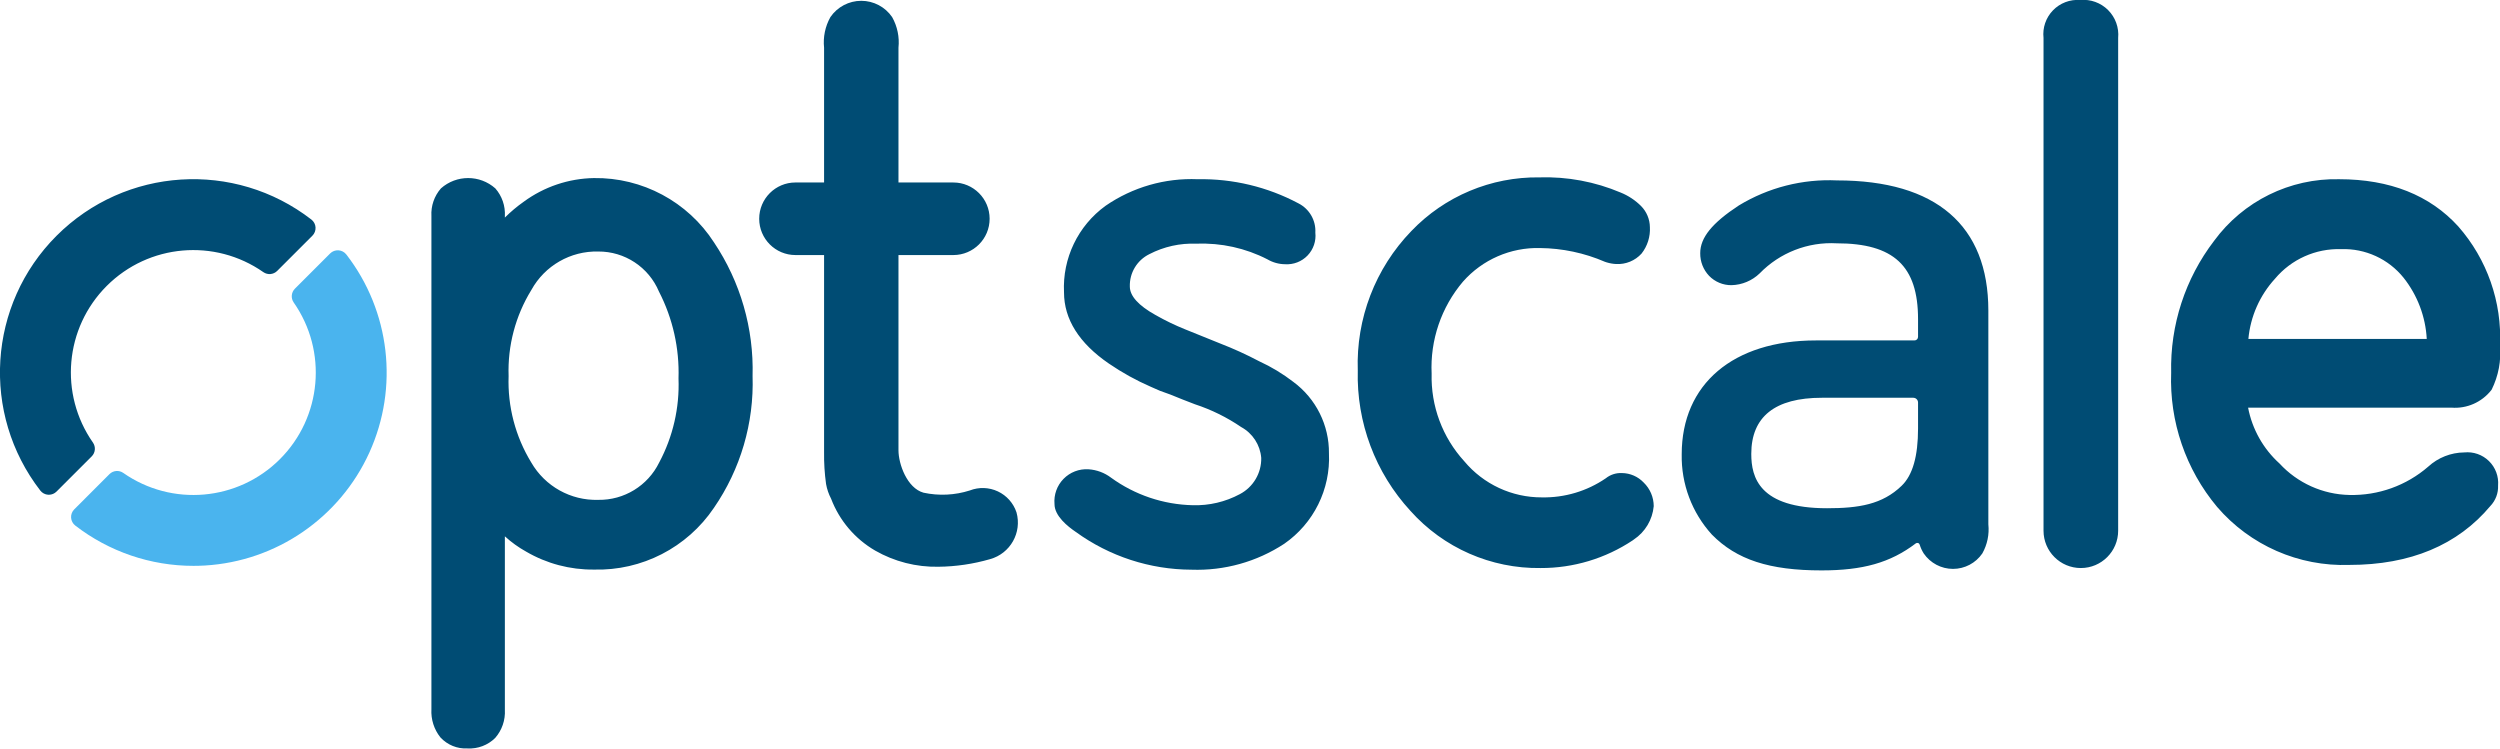
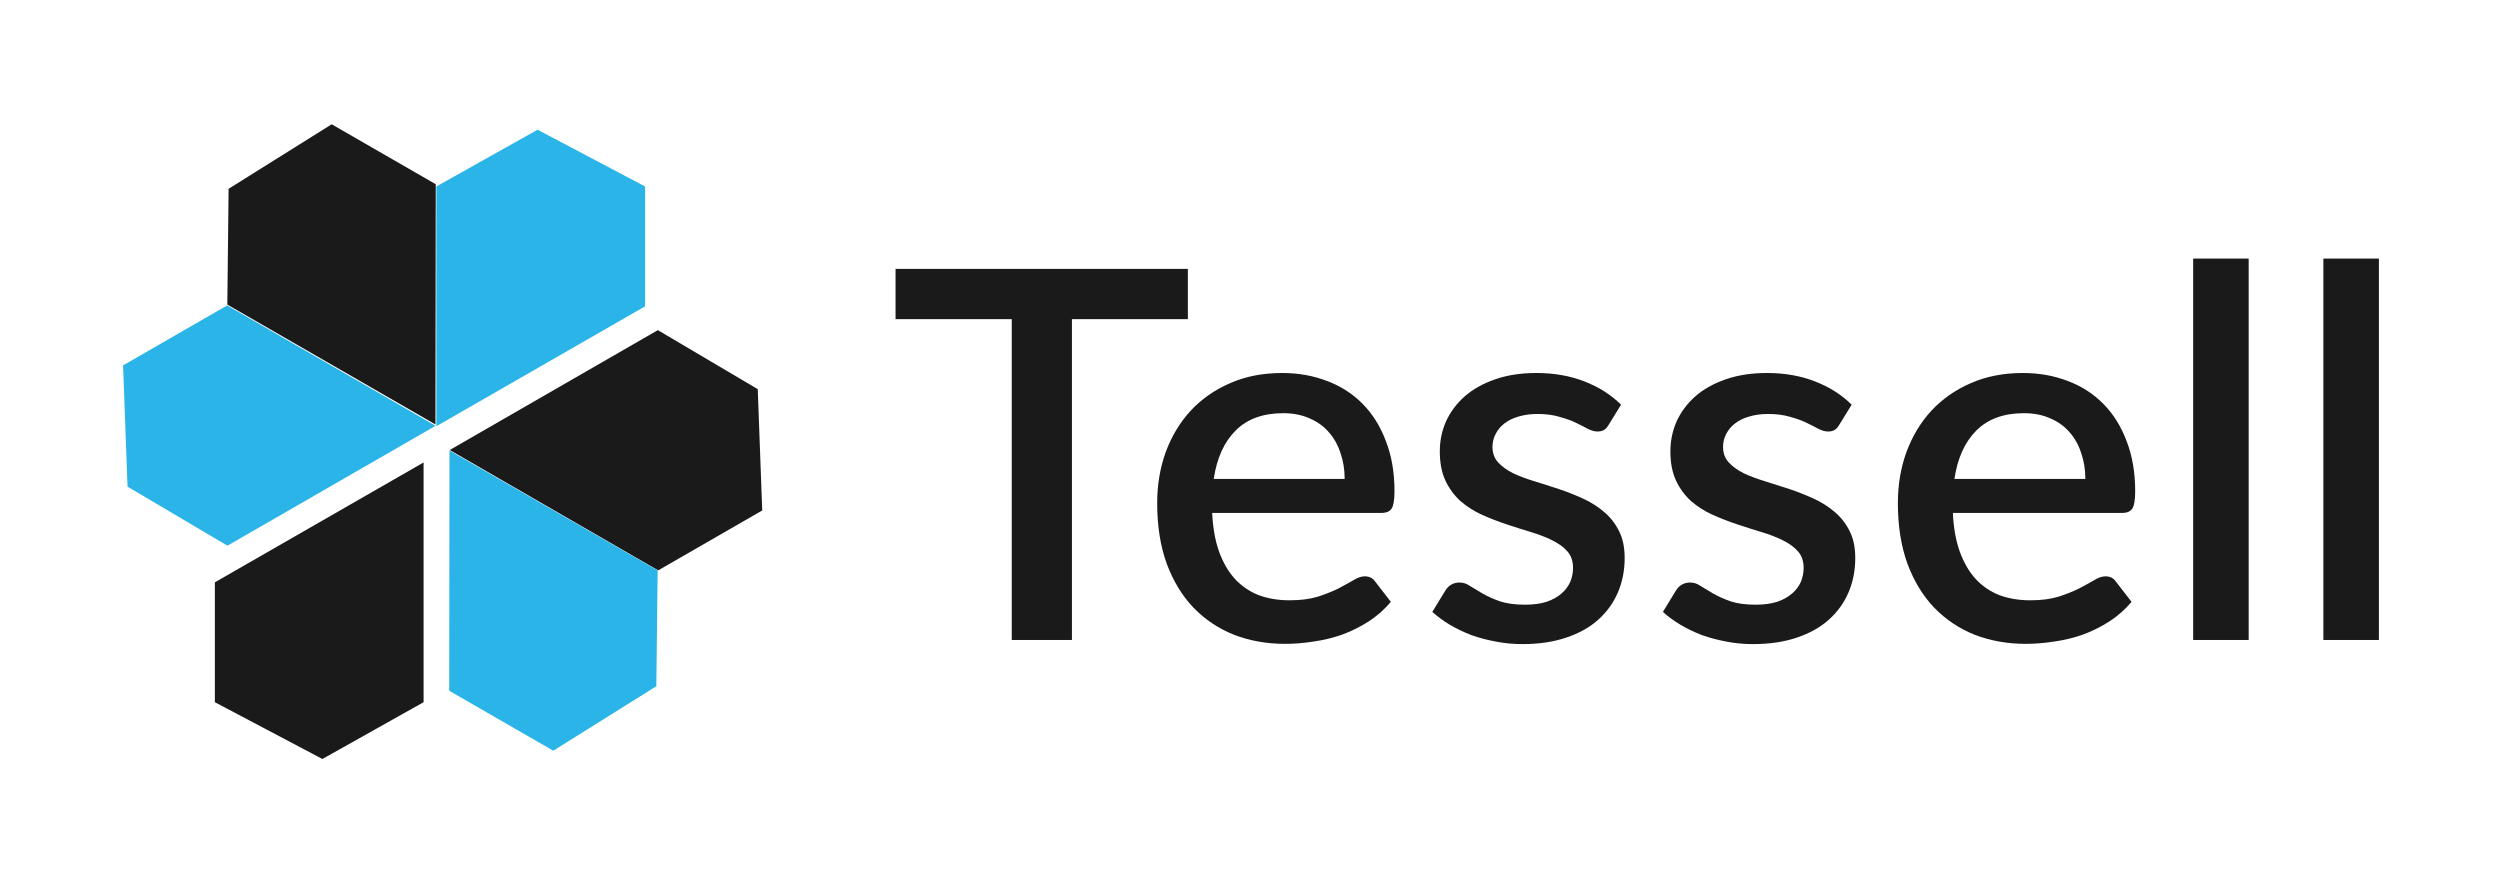
- <svg xmlns="http://www.w3.org/2000/svg" viewBox="0 0 197.83 59.225">
-   <defs>
-     <style>.a{fill:#004c74}</style>
-   </defs>
-   <path class="a" d="M102.346 30.221a13.904 13.904 0 0 0-2.703-1.633 29.272 29.272 0 0 0-3.094-1.41l-2.754-1.112a19.392 19.392 0 0 1-2.36-1.14c-1.346-.749-2.029-1.507-2.029-2.252a2.764 2.764 0 0 1 1.544-2.562 7.424 7.424 0 0 1 3.73-.828 11.286 11.286 0 0 1 5.614 1.238 2.805 2.805 0 0 0 1.4.387 2.26 2.26 0 0 0 2.392-2.5 2.445 2.445 0 0 0-1.338-2.317 16.305 16.305 0 0 0-7.969-1.91 11.979 11.979 0 0 0-7.292 2.102 7.977 7.977 0 0 0-3.29 6.847c0 2.126 1.194 4.023 3.546 5.636a20.023 20.023 0 0 0 3.321 1.839l.73.32.815.294c.664.274 1.312.53 1.95.771a14.494 14.494 0 0 1 3.654 1.8 3.063 3.063 0 0 1 1.591 2.442 3.165 3.165 0 0 1-1.695 2.87 7.412 7.412 0 0 1-3.725.876 11.443 11.443 0 0 1-6.462-2.178 3.318 3.318 0 0 0-1.787-.666 2.54 2.54 0 0 0-2.69 2.754c0 .942 1.044 1.77 1.691 2.208a15.68 15.68 0 0 0 9.149 2.984 12.566 12.566 0 0 0 7.333-2.046 8.239 8.239 0 0 0 3.545-7.157 6.944 6.944 0 0 0-2.817-5.657ZM145.37 14.276a13.742 13.742 0 0 0-7.775 1.984c-2.11 1.383-3.053 2.545-3.053 3.772a2.56 2.56 0 0 0 .7 1.794 2.436 2.436 0 0 0 1.775.74 3.326 3.326 0 0 0 2.23-.934 7.894 7.894 0 0 1 6.094-2.378c4.513 0 6.438 1.793 6.438 5.997v1.408a.28.28 0 0 1-.28.28h-7.8c-6.551 0-10.622 3.453-10.622 9.01a9.188 9.188 0 0 0 2.387 6.353c1.954 1.987 4.549 2.835 8.676 2.835 3.255 0 5.435-.599 7.459-2.137a.198.198 0 0 1 .31.102 2.926 2.926 0 0 0 .318.693 2.81 2.81 0 0 0 4.637.001 3.874 3.874 0 0 0 .478-2.306V24.576c0-6.738-4.14-10.3-11.972-10.3Zm6.032 17.2a.377.377 0 0 1 .377.377v2.045c0 2.21-.424 3.695-1.296 4.54-1.53 1.482-3.394 1.78-5.904 1.78-5.376 0-5.997-2.452-5.997-4.298 0-2.948 1.88-4.444 5.586-4.444ZM24.97 17.993a.854.854 0 0 0-.33-.62A15.29 15.29 0 0 0 3.19 38.82a.854.854 0 0 0 .622.33l.054.001a.854.854 0 0 0 .604-.25l2.788-2.787a.854.854 0 0 0 .096-1.093A9.685 9.685 0 0 1 20.84 21.535a.854.854 0 0 0 1.093-.096l2.788-2.788a.854.854 0 0 0 .248-.658Z" />
-   <path d="M34.192 26.27a.854.854 0 0 0-1.28-.082l-2.787 2.787a.854.854 0 0 0-.096 1.094 9.685 9.685 0 0 1-13.487 13.486.854.854 0 0 0-1.093.096l-2.787 2.788a.854.854 0 0 0 .08 1.28 15.293 15.293 0 0 0 9.359 3.19q.453 0 .909-.027a15.29 15.29 0 0 0 11.182-24.613Z" transform="translate(-6.787 -6.132)" style="fill:#4ab4ee" />
-   <path class="a" d="M56.501 19.182a11.126 11.126 0 0 0-9.508-5.091 9.655 9.655 0 0 0-5.542 1.867l-.01.007a11.53 11.53 0 0 0-1.49 1.252v-.121a3.063 3.063 0 0 0-.753-2.187 3.242 3.242 0 0 0-4.307 0 3.063 3.063 0 0 0-.752 2.187v39.026a3.278 3.278 0 0 0 .712 2.23 2.715 2.715 0 0 0 2.145.873 2.887 2.887 0 0 0 2.19-.83 3.113 3.113 0 0 0 .765-2.224V42.44a8.834 8.834 0 0 0 1.678 1.208 10.424 10.424 0 0 0 5.364 1.424 11.092 11.092 0 0 0 9.5-4.883 17.393 17.393 0 0 0 3.06-10.435 18.078 18.078 0 0 0-3.052-10.572ZM52.162 36.6a5.274 5.274 0 0 1-4.824 2.955 5.92 5.92 0 0 1-5.294-2.95l-.005-.009a12.28 12.28 0 0 1-1.792-6.842 12.195 12.195 0 0 1 1.792-6.794l.012-.02a5.883 5.883 0 0 1 5.287-3.037 5.176 5.176 0 0 1 4.804 3.164l.012.023a14.012 14.012 0 0 1 1.538 6.86 13.058 13.058 0 0 1-1.525 6.642Zm.192.11ZM130.067 38.184l-.003-.003a2.407 2.407 0 0 0-1.717-.747 1.9 1.9 0 0 0-1.282.417 8.661 8.661 0 0 1-5.05 1.508 7.959 7.959 0 0 1-6.147-2.862 9.877 9.877 0 0 1-2.58-6.928 10.5 10.5 0 0 1 2.48-7.283 7.858 7.858 0 0 1 6.095-2.658 13.306 13.306 0 0 1 5.135 1.087 1 1 0 0 0 .141.047 3.081 3.081 0 0 0 .752.131 2.531 2.531 0 0 0 2.006-.824 3.107 3.107 0 0 0 .662-2.098 2.419 2.419 0 0 0-.703-1.672 4.87 4.87 0 0 0-1.604-1.06 15.28 15.28 0 0 0-6.44-1.203 13.768 13.768 0 0 0-10.129 4.247 15.103 15.103 0 0 0-4.239 11.032 15.786 15.786 0 0 0 4.167 11.112 13.558 13.558 0 0 0 10.302 4.523 13.071 13.071 0 0 0 7.284-2.189 1 1 0 0 0 .091-.067 3.56 3.56 0 0 0 1.575-2.642 2.613 2.613 0 0 0-.796-1.868ZM164.61 0a2.714 2.714 0 0 0-2.902 3.005v38.992a2.953 2.953 0 0 0 5.906 0V3.005A2.761 2.761 0 0 0 164.609 0ZM195.001 35.801a4.28 4.28 0 0 0-2.85 1.125 9.18 9.18 0 0 1-6.239 2.242 7.73 7.73 0 0 1-5.53-2.49 7.984 7.984 0 0 1-2.486-4.42h16.09a3.65 3.65 0 0 0 3.155-1.386l.029-.04a6.575 6.575 0 0 0 .66-3.489 13.336 13.336 0 0 0-3.297-9.42c-2.254-2.483-5.428-3.741-9.434-3.741a11.932 11.932 0 0 0-9.893 4.876 16.524 16.524 0 0 0-3.397 10.433 15.648 15.648 0 0 0 3.633 10.62 13.197 13.197 0 0 0 10.47 4.592c4.816 0 8.571-1.57 11.161-4.668a2.21 2.21 0 0 0 .605-1.613 2.434 2.434 0 0 0-2.677-2.62Zm-17.082-8.98a8.15 8.15 0 0 1 2.1-4.758l.007-.008a6.558 6.558 0 0 1 5.225-2.34 6.075 6.075 0 0 1 4.953 2.268 8.538 8.538 0 0 1 1.83 4.838ZM80.438 40.548a2.815 2.815 0 0 0-3.698-1.736 7.123 7.123 0 0 1-3.66.176c-1.302-.365-1.982-2.266-1.982-3.36V20.183h4.341a2.871 2.871 0 0 0 2.872-2.87 2.871 2.871 0 0 0-2.872-2.872h-4.341V3.779a4.077 4.077 0 0 0-.503-2.429 2.96 2.96 0 0 0-4.882 0 4.077 4.077 0 0 0-.502 2.43v10.66h-2.262a2.871 2.871 0 0 0-2.872 2.872 2.871 2.871 0 0 0 2.872 2.871h2.262v15.6a16.665 16.665 0 0 0 .157 2.517 4.023 4.023 0 0 0 .397 1.161 8.067 8.067 0 0 0 3.49 4.109 9.678 9.678 0 0 0 5.002 1.278 15.284 15.284 0 0 0 4.09-.602 3.004 3.004 0 0 0 2.091-3.698Z" />
+ <svg xmlns="http://www.w3.org/2000/svg" width="160" height="56" viewBox="0 0 126 40" fill="none">
+   <path fillRule="evenodd" clipRule="evenodd" d="M33.171 26.698L22.666 20.631L33.156 14.589L38.191 17.564L38.416 23.677L33.171 26.698Z" fill="#1a1a1a" />
+   <path fillRule="evenodd" clipRule="evenodd" d="M22.64 32.765L22.654 20.657L33.145 26.698L33.079 32.535L27.885 35.786L22.64 32.765Z" fill="#2AB4E7" />
+   <path fillRule="evenodd" clipRule="evenodd" d="M10.829 27.299L21.349 21.258V33.341L16.248 36.203L10.829 33.341V27.299Z" fill="#1a1a1a" />
+   <path fillRule="evenodd" clipRule="evenodd" d="M11.448 13.344L21.953 19.411L11.463 25.453L6.428 22.477L6.203 16.365L11.448 13.344Z" fill="#2AB4E7" />
+   <path fillRule="evenodd" clipRule="evenodd" d="M32.512 13.39L21.992 19.432L21.992 7.349L27.093 4.487L32.512 7.349L32.512 13.39Z" fill="#2AB4E7" />
+   <path fillRule="evenodd" clipRule="evenodd" d="M21.962 7.235L21.947 19.343L11.457 13.302L11.522 7.465L16.716 4.214L21.962 7.235Z" fill="#1a1a1a" />
+   <path d="M59.868 14.035H54.025V30.205H50.992V14.035H45.136V11.502H59.868V14.035Z" fill="#1a1a1a" />
+   <path d="M67.77 22.087C67.77 21.62 67.701 21.187 67.562 20.789C67.432 20.382 67.237 20.031 66.976 19.737C66.716 19.433 66.391 19.2 66 19.035C65.618 18.862 65.176 18.775 64.673 18.775C63.658 18.775 62.859 19.066 62.278 19.646C61.697 20.226 61.328 21.04 61.172 22.087H67.77ZM61.094 23.802C61.129 24.555 61.246 25.209 61.445 25.763C61.645 26.309 61.91 26.763 62.239 27.127C62.578 27.491 62.977 27.763 63.437 27.945C63.905 28.118 64.425 28.205 64.998 28.205C65.545 28.205 66.017 28.144 66.417 28.023C66.816 27.893 67.163 27.755 67.458 27.608C67.753 27.452 68.004 27.313 68.213 27.192C68.421 27.062 68.612 26.997 68.785 26.997C69.011 26.997 69.184 27.084 69.306 27.257L70.1 28.283C69.77 28.673 69.397 29.002 68.98 29.27C68.564 29.538 68.121 29.759 67.653 29.932C67.184 30.097 66.703 30.214 66.208 30.283C65.714 30.361 65.232 30.4 64.764 30.4C63.844 30.4 62.99 30.248 62.2 29.945C61.419 29.634 60.738 29.179 60.157 28.582C59.584 27.984 59.133 27.244 58.804 26.361C58.483 25.477 58.322 24.46 58.322 23.308C58.322 22.39 58.465 21.533 58.752 20.737C59.047 19.94 59.463 19.247 60.001 18.659C60.547 18.07 61.207 17.607 61.979 17.269C62.76 16.922 63.64 16.749 64.621 16.749C65.436 16.749 66.191 16.884 66.885 17.152C67.579 17.412 68.178 17.797 68.681 18.308C69.184 18.819 69.575 19.447 69.852 20.191C70.139 20.927 70.282 21.767 70.282 22.711C70.282 23.144 70.234 23.434 70.139 23.581C70.043 23.728 69.87 23.802 69.618 23.802H61.094Z" fill="#1a1a1a" />
+   <path d="M81.077 19.36C81.007 19.481 80.929 19.568 80.842 19.62C80.756 19.672 80.647 19.698 80.517 19.698C80.37 19.698 80.209 19.654 80.036 19.568C79.862 19.473 79.658 19.369 79.424 19.256C79.19 19.143 78.912 19.044 78.591 18.957C78.279 18.862 77.91 18.814 77.485 18.814C77.138 18.814 76.821 18.858 76.535 18.944C76.257 19.022 76.019 19.139 75.819 19.295C75.628 19.442 75.481 19.62 75.377 19.828C75.272 20.027 75.221 20.243 75.221 20.477C75.221 20.789 75.316 21.048 75.507 21.256C75.698 21.464 75.949 21.646 76.262 21.802C76.574 21.949 76.93 22.083 77.329 22.204C77.728 22.326 78.136 22.456 78.552 22.594C78.968 22.733 79.376 22.893 79.775 23.075C80.174 23.256 80.53 23.482 80.842 23.75C81.155 24.01 81.406 24.33 81.597 24.711C81.788 25.084 81.883 25.538 81.883 26.075C81.883 26.698 81.771 27.274 81.545 27.802C81.32 28.331 80.99 28.79 80.556 29.179C80.122 29.569 79.58 29.872 78.929 30.088C78.287 30.305 77.55 30.413 76.717 30.413C76.257 30.413 75.81 30.37 75.377 30.283C74.951 30.205 74.544 30.097 74.153 29.958C73.772 29.811 73.412 29.638 73.073 29.439C72.743 29.24 72.448 29.023 72.188 28.79L72.839 27.724C72.917 27.595 73.013 27.495 73.125 27.426C73.247 27.348 73.394 27.309 73.568 27.309C73.75 27.309 73.928 27.369 74.101 27.491C74.284 27.603 74.492 27.729 74.726 27.867C74.969 28.006 75.26 28.136 75.598 28.257C75.936 28.369 76.357 28.426 76.86 28.426C77.277 28.426 77.637 28.378 77.94 28.283C78.244 28.179 78.496 28.041 78.695 27.867C78.895 27.694 79.042 27.499 79.138 27.283C79.233 27.058 79.281 26.82 79.281 26.569C79.281 26.231 79.185 25.954 78.995 25.737C78.804 25.521 78.548 25.335 78.227 25.179C77.914 25.023 77.554 24.884 77.147 24.763C76.747 24.642 76.34 24.512 75.923 24.373C75.507 24.235 75.095 24.075 74.687 23.893C74.288 23.711 73.928 23.482 73.607 23.204C73.294 22.919 73.043 22.577 72.852 22.178C72.661 21.771 72.566 21.278 72.566 20.698C72.566 20.169 72.67 19.667 72.878 19.191C73.095 18.715 73.407 18.295 73.815 17.931C74.231 17.567 74.739 17.282 75.338 17.074C75.945 16.858 76.643 16.749 77.433 16.749C78.326 16.749 79.138 16.892 79.866 17.178C80.595 17.464 81.207 17.853 81.701 18.347L81.077 19.36Z" fill="#1a1a1a" />
+   <path d="M92.699 19.36C92.629 19.481 92.551 19.568 92.464 19.62C92.378 19.672 92.269 19.698 92.139 19.698C91.992 19.698 91.831 19.654 91.657 19.568C91.484 19.473 91.28 19.369 91.046 19.256C90.812 19.143 90.534 19.044 90.213 18.957C89.901 18.862 89.532 18.814 89.107 18.814C88.76 18.814 88.443 18.858 88.157 18.944C87.879 19.022 87.641 19.139 87.441 19.295C87.25 19.442 87.103 19.62 86.999 19.828C86.894 20.027 86.842 20.243 86.842 20.477C86.842 20.789 86.938 21.048 87.129 21.256C87.32 21.464 87.571 21.646 87.883 21.802C88.196 21.949 88.552 22.083 88.951 22.204C89.35 22.326 89.757 22.456 90.174 22.594C90.59 22.733 90.998 22.893 91.397 23.075C91.796 23.256 92.152 23.482 92.464 23.75C92.777 24.01 93.028 24.33 93.219 24.711C93.41 25.084 93.505 25.538 93.505 26.075C93.505 26.698 93.393 27.274 93.167 27.802C92.942 28.331 92.612 28.79 92.178 29.179C91.744 29.569 91.202 29.872 90.551 30.088C89.909 30.305 89.172 30.413 88.339 30.413C87.879 30.413 87.432 30.37 86.999 30.283C86.573 30.205 86.166 30.097 85.775 29.958C85.394 29.811 85.034 29.638 84.695 29.439C84.365 29.24 84.07 29.023 83.81 28.79L84.461 27.724C84.539 27.595 84.634 27.495 84.747 27.426C84.869 27.348 85.016 27.309 85.19 27.309C85.372 27.309 85.55 27.369 85.723 27.491C85.905 27.603 86.114 27.729 86.348 27.867C86.591 28.006 86.882 28.136 87.22 28.257C87.558 28.369 87.979 28.426 88.482 28.426C88.899 28.426 89.259 28.378 89.562 28.283C89.866 28.179 90.118 28.041 90.317 27.867C90.517 27.694 90.664 27.499 90.76 27.283C90.855 27.058 90.903 26.82 90.903 26.569C90.903 26.231 90.807 25.954 90.616 25.737C90.425 25.521 90.17 25.335 89.849 25.179C89.536 25.023 89.176 24.884 88.769 24.763C88.369 24.642 87.962 24.512 87.545 24.373C87.129 24.235 86.717 24.075 86.309 23.893C85.91 23.711 85.55 23.482 85.229 23.204C84.916 22.919 84.665 22.577 84.474 22.178C84.283 21.771 84.188 21.278 84.188 20.698C84.188 20.169 84.292 19.667 84.5 19.191C84.717 18.715 85.029 18.295 85.437 17.931C85.853 17.567 86.361 17.282 86.96 17.074C87.567 16.858 88.265 16.749 89.055 16.749C89.948 16.749 90.76 16.892 91.488 17.178C92.217 17.464 92.829 17.853 93.323 18.347L92.699 19.36Z" fill="#1a1a1a" />
+   <path d="M105.101 22.087C105.101 21.62 105.032 21.187 104.893 20.789C104.763 20.382 104.568 20.031 104.308 19.737C104.047 19.433 103.722 19.2 103.332 19.035C102.95 18.862 102.507 18.775 102.004 18.775C100.989 18.775 100.191 19.066 99.61 19.646C99.028 20.226 98.659 21.04 98.503 22.087H105.101ZM98.425 23.802C98.46 24.555 98.577 25.209 98.777 25.763C98.976 26.309 99.241 26.763 99.57 27.127C99.909 27.491 100.308 27.763 100.768 27.945C101.236 28.118 101.757 28.205 102.329 28.205C102.876 28.205 103.349 28.144 103.748 28.023C104.147 27.893 104.494 27.755 104.789 27.608C105.084 27.452 105.336 27.313 105.544 27.192C105.752 27.062 105.943 26.997 106.116 26.997C106.342 26.997 106.516 27.084 106.637 27.257L107.431 28.283C107.101 28.673 106.728 29.002 106.312 29.27C105.895 29.538 105.453 29.759 104.984 29.932C104.516 30.097 104.034 30.214 103.54 30.283C103.045 30.361 102.564 30.4 102.095 30.4C101.176 30.4 100.321 30.248 99.531 29.945C98.751 29.634 98.07 29.179 97.488 28.582C96.916 27.984 96.465 27.244 96.135 26.361C95.814 25.477 95.653 24.46 95.653 23.308C95.653 22.39 95.796 21.533 96.083 20.737C96.378 19.94 96.794 19.247 97.332 18.659C97.879 18.07 98.538 17.607 99.31 17.269C100.091 16.922 100.972 16.749 101.952 16.749C102.768 16.749 103.522 16.884 104.216 17.152C104.911 17.412 105.509 17.797 106.012 18.308C106.516 18.819 106.906 19.447 107.184 20.191C107.47 20.927 107.613 21.767 107.613 22.711C107.613 23.144 107.565 23.434 107.47 23.581C107.374 23.728 107.201 23.802 106.949 23.802H98.425Z" fill="#1a1a1a" />
+   <path d="M113.333 10.982V30.205H110.535V10.982H113.333Z" fill="#1a1a1a" />
+   <path d="M119.896 10.982V30.205H117.098V10.982H119.896Z" fill="#1a1a1a" />
</svg>
